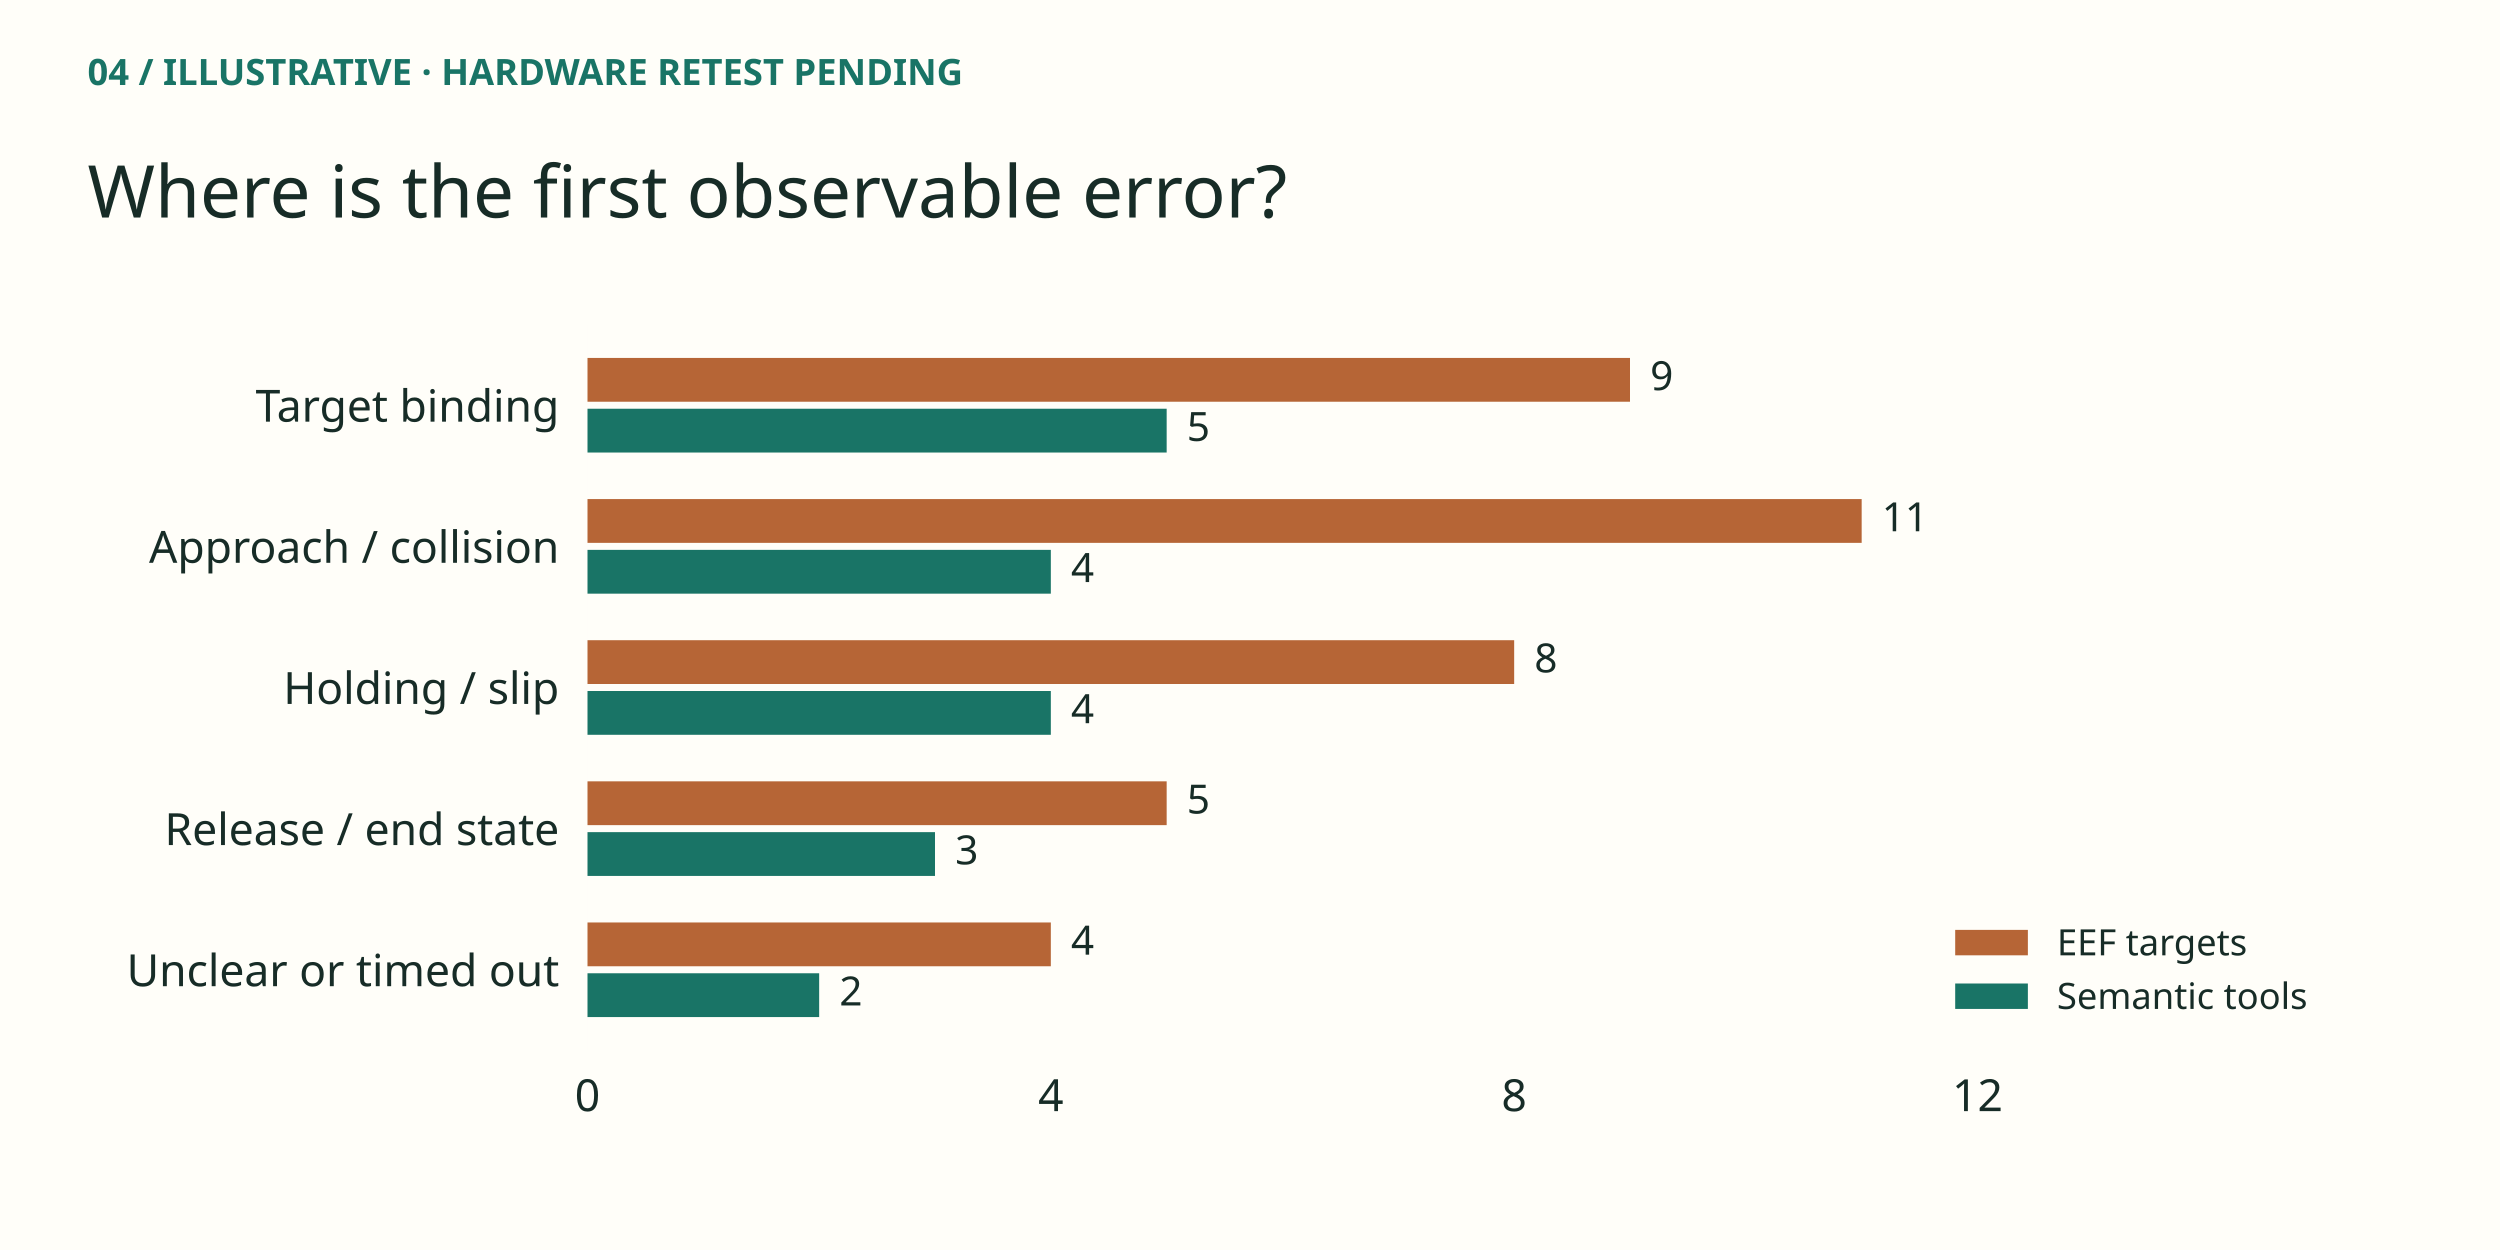
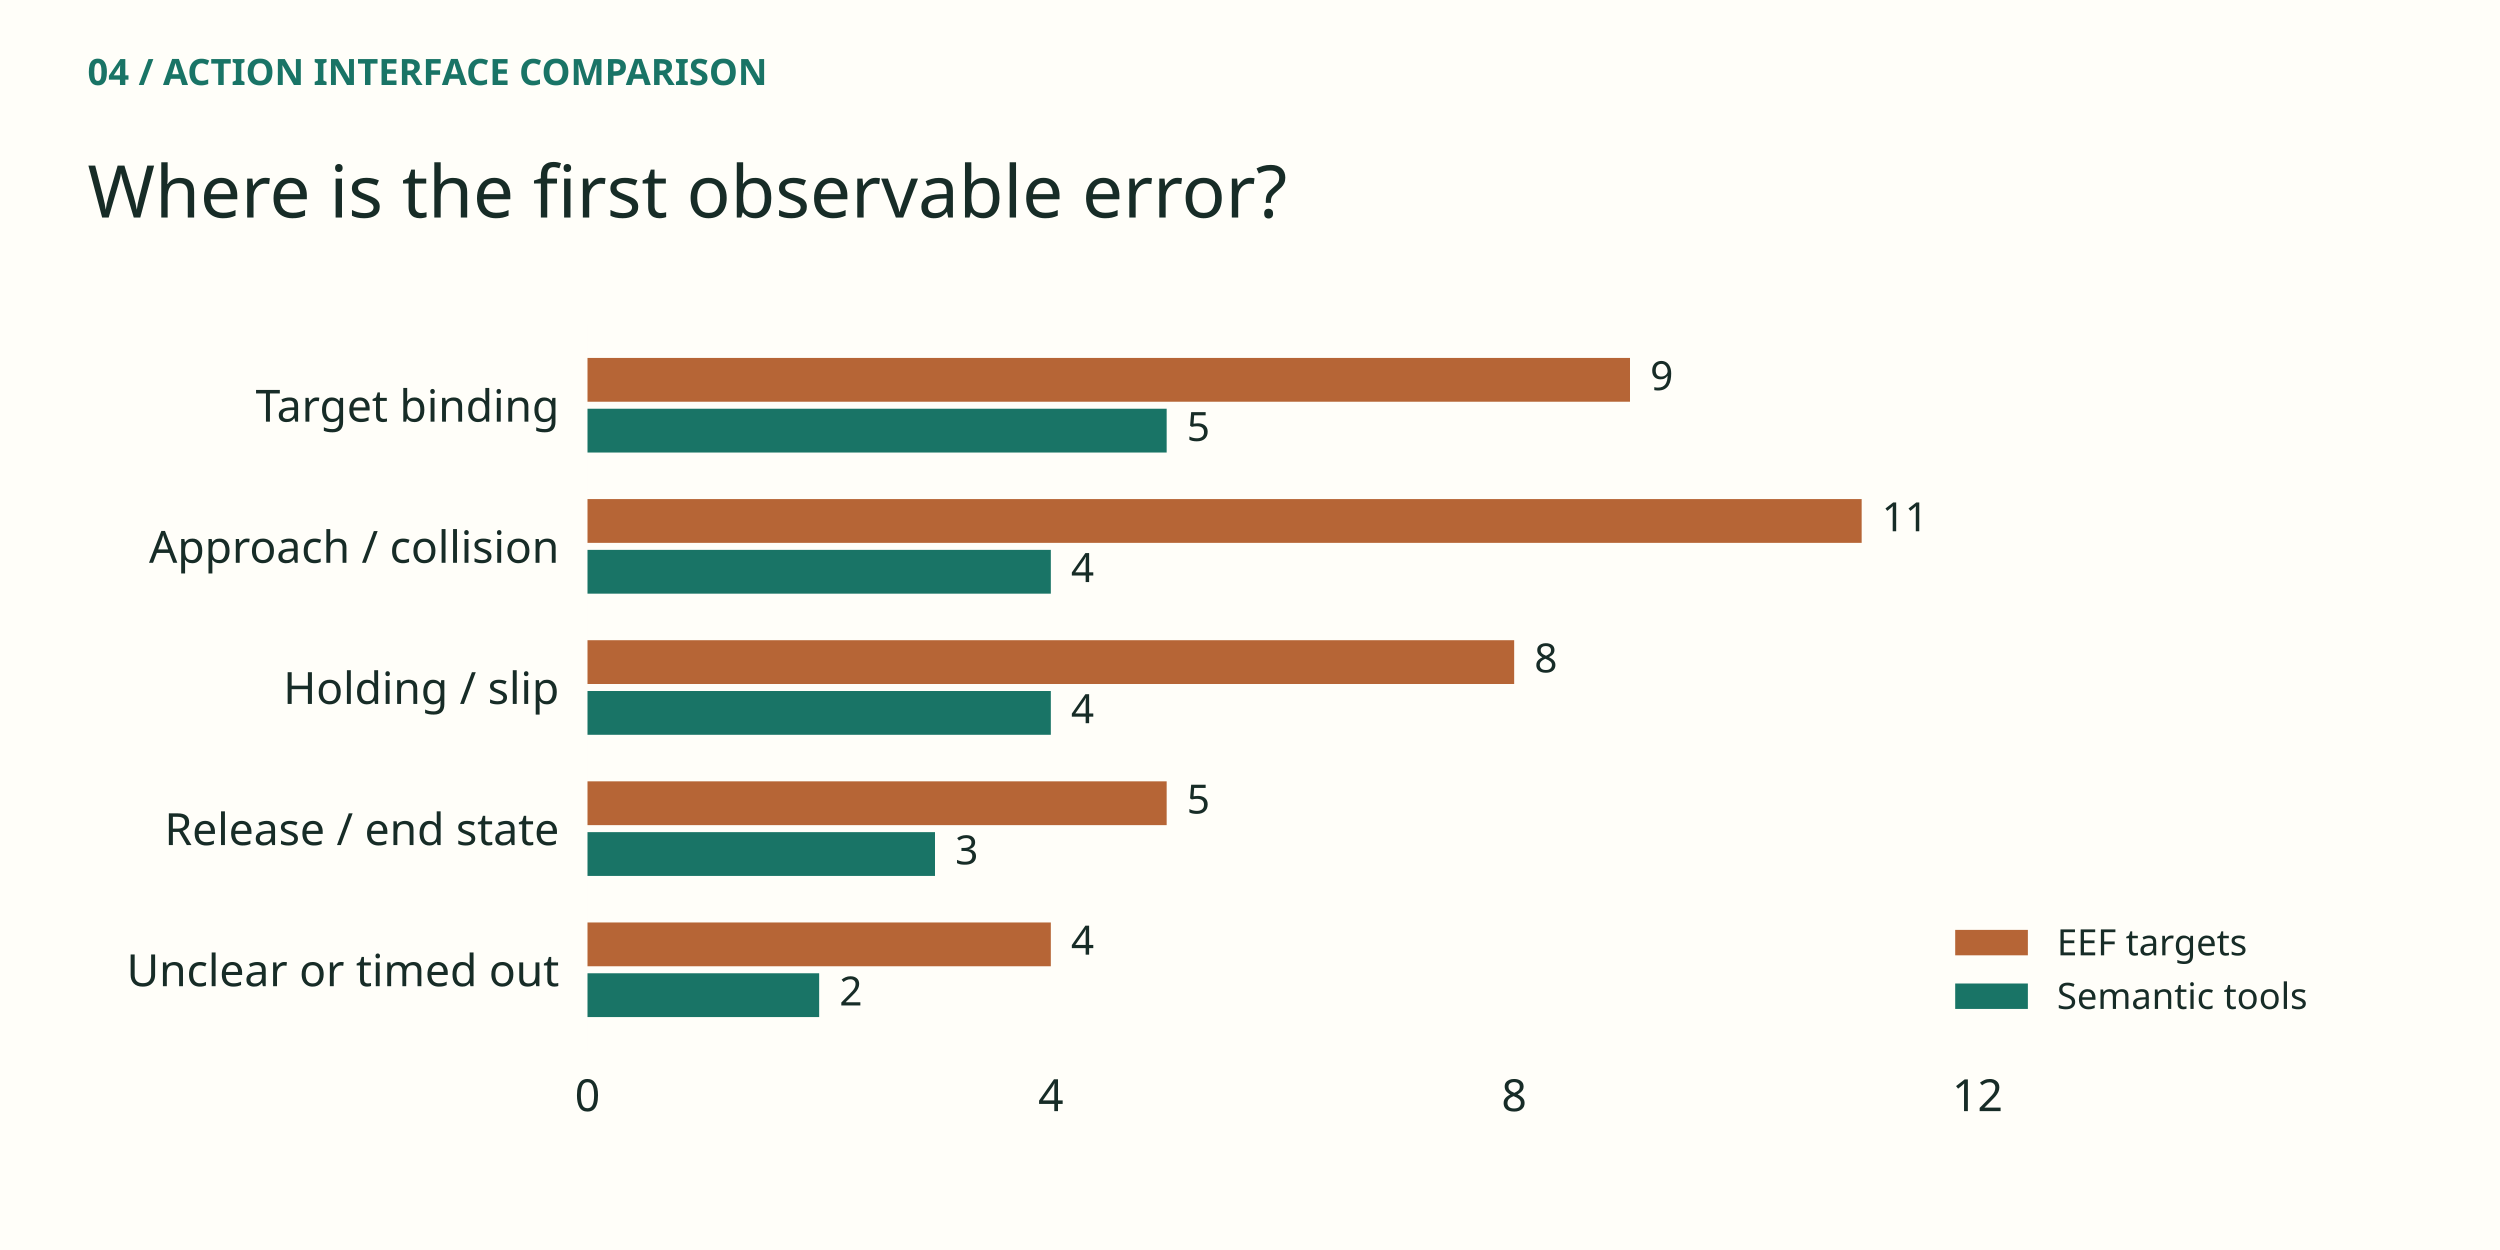
<svg xmlns="http://www.w3.org/2000/svg" width="619.2pt" height="309.6pt" viewBox="0 0 619.2 309.6" version="1.1">
  <defs>
    <style type="text/css">*{stroke-linejoin: round; stroke-linecap: butt}</style>
  </defs>
  <g id="figure_1">
    <g id="patch_1">
      <path d="M 0 309.6  L 619.2 309.6  L 619.2 0  L 0 0  z " style="fill: #fffef9" />
    </g>
    <g id="axes_1">
      <g id="patch_2">
        <path d="M 145.512 260.064  L 575.856 260.064  L 575.856 80.496  L 145.512 80.496  z " style="fill: #fffef9" />
      </g>
      <g id="patch_3">
        <path d="M 145.512 88.658  L 403.718 88.658  L 403.718 99.494  L 145.512 99.494  z " clip-path="url(#pba0bf68808)" style="fill: #b66536" />
      </g>
      <g id="patch_4">
        <path d="M 145.512 123.614  L 461.098 123.614  L 461.098 134.45  L 145.512 134.45  z " clip-path="url(#pba0bf68808)" style="fill: #b66536" />
      </g>
      <g id="patch_5">
        <path d="M 145.512 158.57  L 375.029 158.57  L 375.029 169.406  L 145.512 169.406  z " clip-path="url(#pba0bf68808)" style="fill: #b66536" />
      </g>
      <g id="patch_6">
        <path d="M 145.512 193.526  L 288.96 193.526  L 288.96 204.362  L 145.512 204.362  z " clip-path="url(#pba0bf68808)" style="fill: #b66536" />
      </g>
      <g id="patch_7">
        <path d="M 145.512 228.481  L 260.27 228.481  L 260.27 239.318  L 145.512 239.318  z " clip-path="url(#pba0bf68808)" style="fill: #b66536" />
      </g>
      <g id="patch_8">
        <path d="M 145.512 101.242  L 288.96 101.242  L 288.96 112.079  L 145.512 112.079  z " clip-path="url(#pba0bf68808)" style="fill: #197466" />
      </g>
      <g id="patch_9">
        <path d="M 145.512 136.198  L 260.27 136.198  L 260.27 147.034  L 145.512 147.034  z " clip-path="url(#pba0bf68808)" style="fill: #197466" />
      </g>
      <g id="patch_10">
        <path d="M 145.512 171.154  L 260.27 171.154  L 260.27 181.99  L 145.512 181.99  z " clip-path="url(#pba0bf68808)" style="fill: #197466" />
      </g>
      <g id="patch_11">
        <path d="M 145.512 206.11  L 231.581 206.11  L 231.581 216.946  L 145.512 216.946  z " clip-path="url(#pba0bf68808)" style="fill: #197466" />
      </g>
      <g id="patch_12">
        <path d="M 145.512 241.066  L 202.891 241.066  L 202.891 251.902  L 145.512 251.902  z " clip-path="url(#pba0bf68808)" style="fill: #197466" />
      </g>
      <g id="matplotlib.axis_1">
        <g id="xtick_1">
          <g id="line2d_1" />
          <g id="text_1">
            <text style="fill: #172c27; font: 11px 'Segoe UI'; text-anchor: middle" x="145.512" y="275.207" transform="rotate(-0 145.512 275.2074)">0</text>
          </g>
        </g>
        <g id="xtick_2">
          <g id="line2d_2" />
          <g id="text_2">
            <text style="fill: #172c27; font: 11px 'Segoe UI'; text-anchor: middle" x="260.27" y="275.207" transform="rotate(-0 260.2704 275.2074)">4</text>
          </g>
        </g>
        <g id="xtick_3">
          <g id="line2d_3" />
          <g id="text_3">
            <text style="fill: #172c27; font: 11px 'Segoe UI'; text-anchor: middle" x="375.029" y="275.207" transform="rotate(-0 375.0288 275.2074)">8</text>
          </g>
        </g>
        <g id="xtick_4">
          <g id="line2d_4" />
          <g id="text_4">
            <text style="fill: #172c27; font: 11px 'Segoe UI'; text-anchor: middle" x="489.787" y="275.207" transform="rotate(-0 489.7872 275.2074)">12</text>
          </g>
        </g>
      </g>
      <g id="matplotlib.axis_2">
        <g id="ytick_1">
          <g id="line2d_5" />
          <g id="text_5">
            <text style="fill: #172c27; font: 11px 'Segoe UI'; text-anchor: end" x="138.512" y="104.44" transform="rotate(-0 138.512 104.4401)">Target binding</text>
          </g>
        </g>
        <g id="ytick_2">
          <g id="line2d_6" />
          <g id="text_6">
            <text style="fill: #172c27; font: 11px 'Segoe UI'; text-anchor: end" x="138.512" y="139.396" transform="rotate(-0 138.512 139.3959)">Approach / collision</text>
          </g>
        </g>
        <g id="ytick_3">
          <g id="line2d_7" />
          <g id="text_7">
            <text style="fill: #172c27; font: 11px 'Segoe UI'; text-anchor: end" x="138.512" y="174.352" transform="rotate(-0 138.512 174.3517)">Holding / slip</text>
          </g>
        </g>
        <g id="ytick_4">
          <g id="line2d_8" />
          <g id="text_8">
            <text style="fill: #172c27; font: 11px 'Segoe UI'; text-anchor: end" x="138.512" y="209.308" transform="rotate(-0 138.512 209.3075)">Release / end state</text>
          </g>
        </g>
        <g id="ytick_5">
          <g id="line2d_9" />
          <g id="text_9">
            <text style="fill: #172c27; font: 11px 'Segoe UI'; text-anchor: end" x="138.512" y="244.263" transform="rotate(-0 138.512 244.2633)">Unclear or timed out</text>
          </g>
        </g>
      </g>
      <g id="text_10">
        <text style="fill: #172c27; font: 10px 'Segoe UI'; text-anchor: start" x="408.718" y="96.628" transform="rotate(-0 408.7184 96.62789)">9</text>
      </g>
      <g id="text_11">
        <text style="fill: #172c27; font: 10px 'Segoe UI'; text-anchor: start" x="466.098" y="131.584" transform="rotate(-0 466.0976 131.5837)">11</text>
      </g>
      <g id="text_12">
        <text style="fill: #172c27; font: 10px 'Segoe UI'; text-anchor: start" x="380.029" y="166.54" transform="rotate(-0 380.0288 166.5395)">8</text>
      </g>
      <g id="text_13">
        <text style="fill: #172c27; font: 10px 'Segoe UI'; text-anchor: start" x="293.96" y="201.495" transform="rotate(-0 293.96 201.4953)">5</text>
      </g>
      <g id="text_14">
        <text style="fill: #172c27; font: 10px 'Segoe UI'; text-anchor: start" x="265.27" y="236.451" transform="rotate(-0 265.2704 236.4511)">4</text>
      </g>
      <g id="text_15">
        <text style="fill: #172c27; font: 10px 'Segoe UI'; text-anchor: start" x="293.96" y="109.212" transform="rotate(-0 293.96 109.212)">5</text>
      </g>
      <g id="text_16">
        <text style="fill: #172c27; font: 10px 'Segoe UI'; text-anchor: start" x="265.27" y="144.168" transform="rotate(-0 265.2704 144.1678)">4</text>
      </g>
      <g id="text_17">
        <text style="fill: #172c27; font: 10px 'Segoe UI'; text-anchor: start" x="265.27" y="179.124" transform="rotate(-0 265.2704 179.1236)">4</text>
      </g>
      <g id="text_18">
        <text style="fill: #172c27; font: 10px 'Segoe UI'; text-anchor: start" x="236.581" y="214.079" transform="rotate(-0 236.5808 214.0794)">3</text>
      </g>
      <g id="text_19">
        <text style="fill: #172c27; font: 10px 'Segoe UI'; text-anchor: start" x="207.891" y="249.035" transform="rotate(-0 207.8912 249.0352)">2</text>
      </g>
      <g id="legend_1">
        <g id="patch_13">
          <path d="M 484.263 236.613  L 502.263 236.613  L 502.263 230.313  L 484.263 230.313  z " style="fill: #b66536" />
        </g>
        <g id="text_20">
          <text style="fill: #172c27; font: 9px 'Segoe UI'; text-anchor: start" x="509.463" y="236.613" transform="rotate(-0 509.4627 236.6134)">EEF targets</text>
        </g>
        <g id="patch_14">
          <path d="M 484.263 249.894  L 502.263 249.894  L 502.263 243.594  L 484.263 243.594  z " style="fill: #197466" />
        </g>
        <g id="text_21">
          <text style="fill: #172c27; font: 9px 'Segoe UI'; text-anchor: start" x="509.463" y="249.894" transform="rotate(-0 509.4627 249.894)">Semantic tools</text>
        </g>
      </g>
    </g>
    <g id="text_22">
-       <text style="fill: #197466; font: 700 9px 'Segoe UI'; text-anchor: start" x="21.672" y="21.053" transform="rotate(-0 21.672 21.0528)">04   /   ILLUSTRATIVE · HARDWARE RETEST PENDING</text>
+       <text style="fill: #197466; font: 700 9px 'Segoe UI'; text-anchor: start" x="21.672" y="21.053" transform="rotate(-0 21.672 21.0528)">04   /   ACTION INTERFACE COMPARISON</text>
    </g>
    <g id="text_23">
      <text style="fill: #172c27; font: 500 18px 'Segoe UI'; text-anchor: start" x="21.672" y="53.87" transform="rotate(-0 21.672 53.8704)">Where is the first observable error?</text>
    </g>
  </g>
  <defs>
    <clipPath id="pba0bf68808">
      <rect x="145.512" y="80.496" width="430.344" height="179.568" />
    </clipPath>
  </defs>
</svg>
